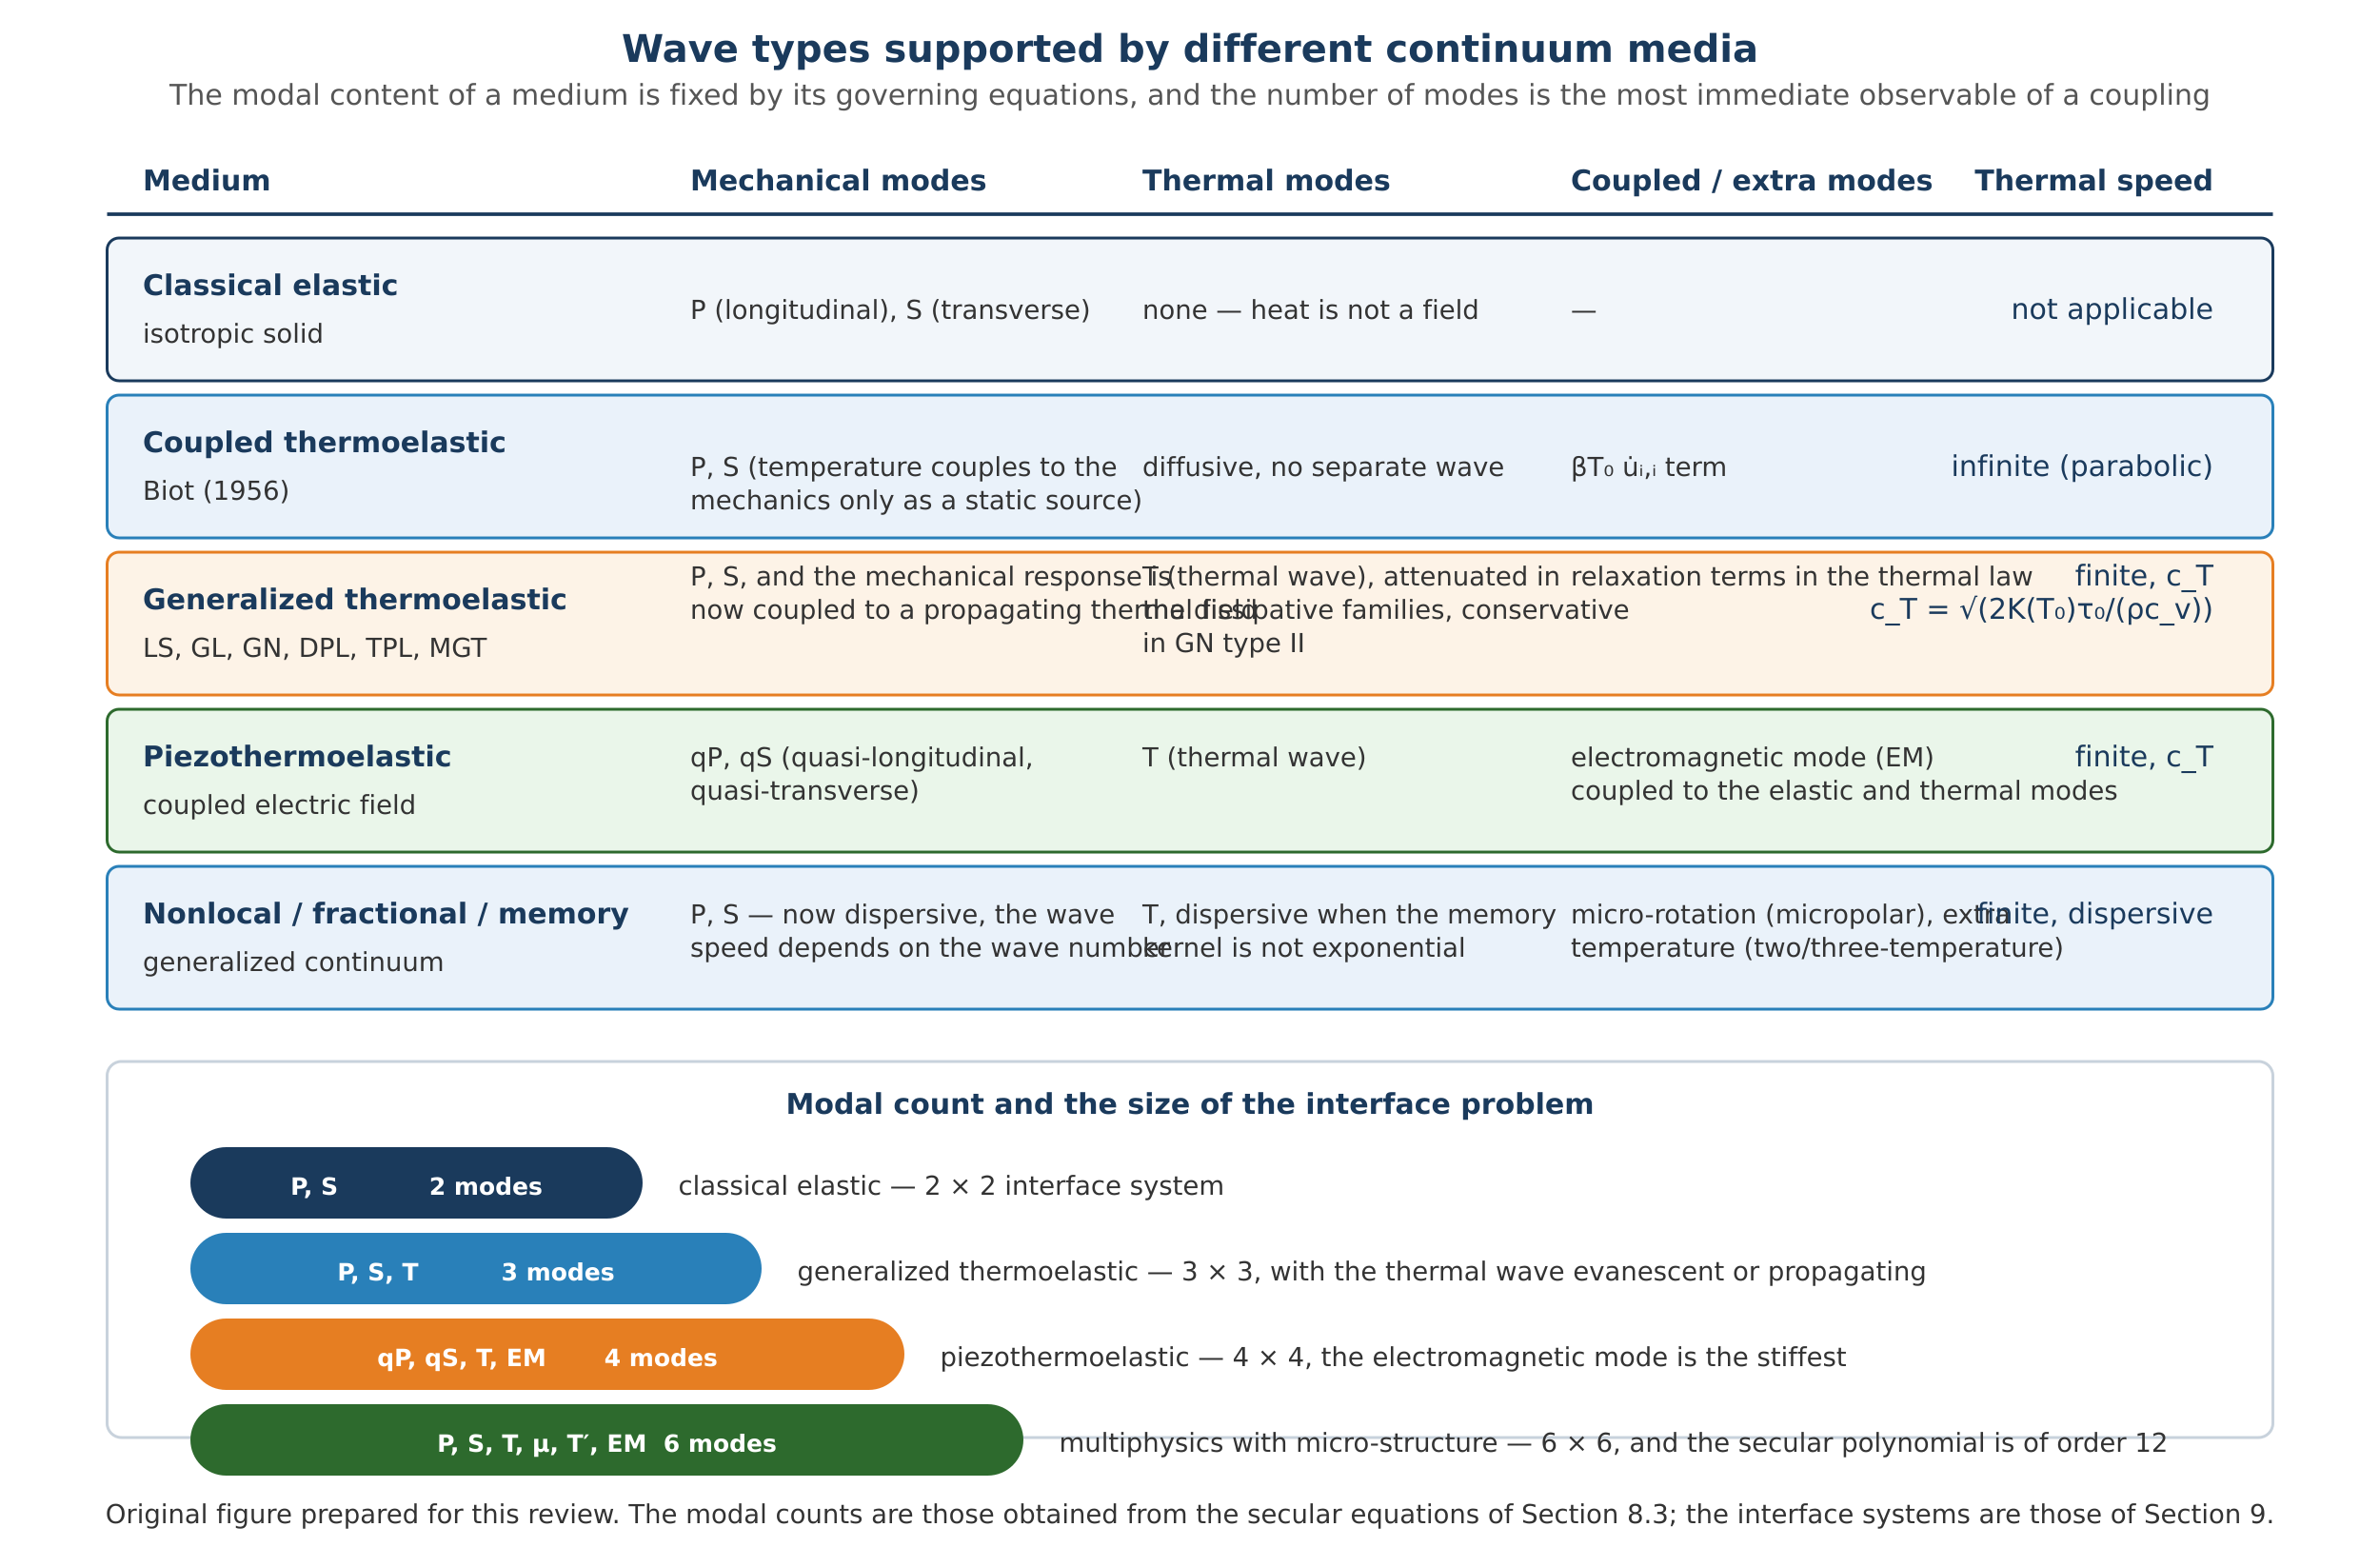
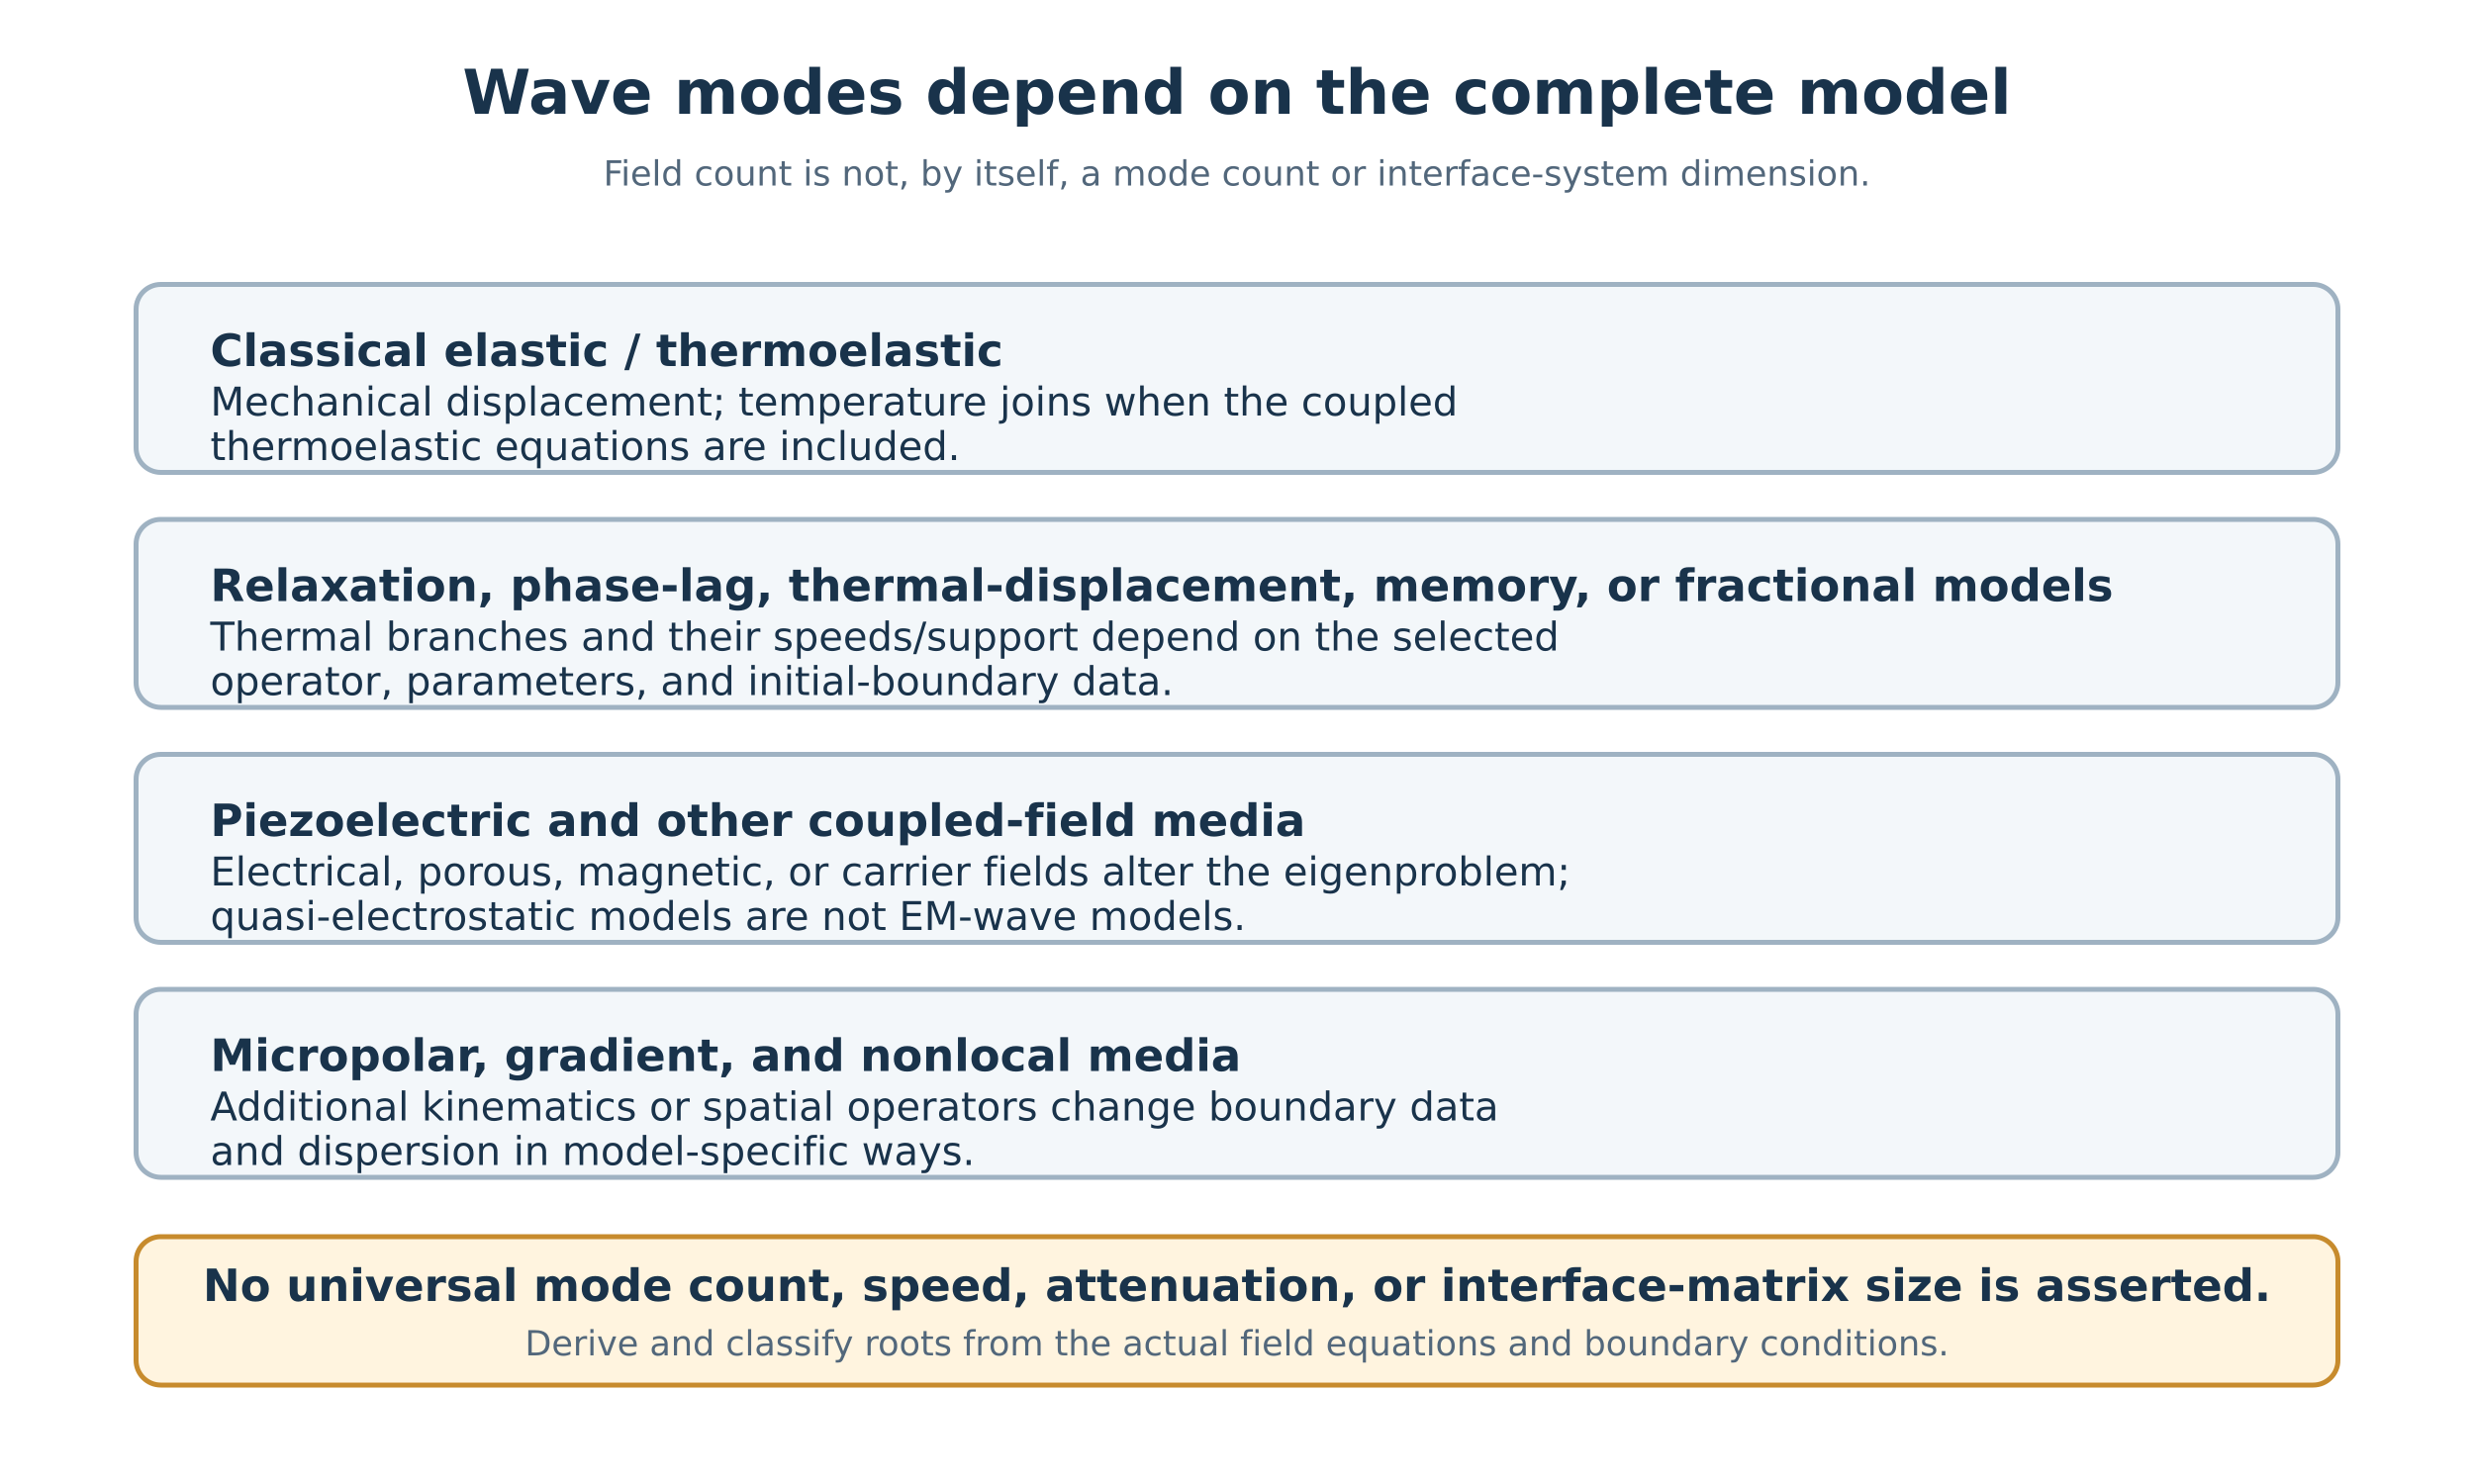
- <svg xmlns="http://www.w3.org/2000/svg" width="1000" height="650" viewBox="0 0 1000 650">
+ <svg xmlns="http://www.w3.org/2000/svg" width="1000" height="600" viewBox="0 0 1000 600" role="img" aria-labelledby="t d">
  <defs>
-     <style>
-       .title { font: 700 16px 'DejaVu Sans', sans-serif; fill: #1a3a5c; }
-       .subtitle { font: 12px 'DejaVu Sans', sans-serif; fill: #555; }
-       .label { font: 11px 'DejaVu Sans', sans-serif; fill: #333; }
-       .math { font: 12px 'DejaVu Sans', monospace; fill: #1a3a5c; }
-       .head { font: 700 12px 'DejaVu Sans', sans-serif; fill: #1a3a5c; }
-       .panel { fill: none; stroke: #c8d2dc; stroke-width: 1.2; }
-       .rowa { fill: #f2f6fa; stroke: #1a3a5c; stroke-width: 1.2; }
-       .rowb { fill: #eaf2fa; stroke: #2980b9; stroke-width: 1.2; }
-       .rowc { fill: #fdf3e7; stroke: #e67e22; stroke-width: 1.2; }
-       .rowd { fill: #eaf6ea; stroke: #2d6a2d; stroke-width: 1.2; }
-       .pill { fill: #1a3a5c; }
-       .pill2 { fill: #2980b9; }
-       .pill3 { fill: #e67e22; }
-       .pill4 { fill: #2d6a2d; }
-       .pilltext { font: 700 10px 'DejaVu Sans', sans-serif; fill: #ffffff; }
-     </style>
+     <style>text{font-family:'DejaVu Sans',Arial,sans-serif;fill:#19334b}.title{font-size:25px;font-weight:700}.head{font-size:18px;font-weight:700}.body{font-size:16px}.note{font-size:14px;fill:#52677b}.card{fill:#f3f7fa;stroke:#9fb2c2;stroke-width:2}.open{fill:#fff4df;stroke:#c78b2d;stroke-width:2}</style>
  </defs>
-   <rect width="1000" height="650" fill="white" />
-   <text x="500" y="26" class="title" text-anchor="middle">Wave types supported by different continuum media</text>
-   <text x="500" y="44" class="subtitle" text-anchor="middle">The modal content of a medium is fixed by its governing equations, and the number of modes is the most immediate observable of a coupling</text>
-   <text x="60" y="80" class="head">Medium</text>
-   <text x="290" y="80" class="head">Mechanical modes</text>
-   <text x="480" y="80" class="head">Thermal modes</text>
-   <text x="660" y="80" class="head">Coupled / extra modes</text>
-   <text x="930" y="80" class="head" text-anchor="end">Thermal speed</text>
-   <line x1="45" y1="90" x2="955" y2="90" stroke="#1a3a5c" stroke-width="1.5" />
-   <rect x="45" y="100" width="910" height="60" rx="5" class="rowa" />
-   <text x="60" y="124" class="head">Classical elastic</text>
-   <text x="60" y="144" class="label" font-size="10">isotropic solid</text>
-   <text x="290" y="134" class="label">P (longitudinal), S (transverse)</text>
-   <text x="480" y="134" class="label" font-size="11">none — heat is not a field</text>
-   <text x="660" y="134" class="label">—</text>
-   <text x="930" y="134" class="math" text-anchor="end">not applicable</text>
-   <rect x="45" y="166" width="910" height="60" rx="5" class="rowb" />
-   <text x="60" y="190" class="head">Coupled thermoelastic</text>
-   <text x="60" y="210" class="label" font-size="10">Biot (1956)</text>
-   <text x="290" y="200" class="label">P, S (temperature couples to the</text>
-   <text x="290" y="214" class="label" font-size="10">mechanics only as a static source)</text>
-   <text x="480" y="200" class="label">diffusive, no separate wave</text>
-   <text x="660" y="200" class="label" font-size="10">βT₀ u̇ᵢ,ᵢ term</text>
-   <text x="930" y="200" class="math" text-anchor="end">infinite (parabolic)</text>
-   <rect x="45" y="232" width="910" height="60" rx="5" class="rowc" />
-   <text x="60" y="256" class="head">Generalized thermoelastic</text>
-   <text x="60" y="276" class="label" font-size="10">LS, GL, GN, DPL, TPL, MGT</text>
-   <text x="290" y="246" class="label">P, S, and the mechanical response is</text>
-   <text x="290" y="260" class="label" font-size="10">now coupled to a propagating thermal field</text>
-   <text x="480" y="246" class="label">T (thermal wave), attenuated in</text>
-   <text x="480" y="260" class="label" font-size="10">the dissipative families, conservative</text>
-   <text x="480" y="274" class="label" font-size="10">in GN type II</text>
-   <text x="660" y="246" class="label" font-size="10">relaxation terms in the thermal law</text>
-   <text x="930" y="246" class="math" text-anchor="end">finite, c_T</text>
-   <text x="930" y="260" class="math" text-anchor="end" font-size="10">c_T = √(2K(T₀)τ₀/(ρc_v))</text>
-   <rect x="45" y="298" width="910" height="60" rx="5" class="rowd" />
-   <text x="60" y="322" class="head">Piezothermoelastic</text>
-   <text x="60" y="342" class="label" font-size="10">coupled electric field</text>
-   <text x="290" y="322" class="label">qP, qS (quasi-longitudinal,</text>
-   <text x="290" y="336" class="label" font-size="10">quasi-transverse)</text>
-   <text x="480" y="322" class="label">T (thermal wave)</text>
-   <text x="660" y="322" class="label" font-size="10">electromagnetic mode (EM)</text>
-   <text x="660" y="336" class="label" font-size="10">coupled to the elastic and thermal modes</text>
-   <text x="930" y="322" class="math" text-anchor="end">finite, c_T</text>
-   <rect x="45" y="364" width="910" height="60" rx="5" class="rowb" />
-   <text x="60" y="388" class="head">Nonlocal / fractional / memory</text>
-   <text x="60" y="408" class="label" font-size="10">generalized continuum</text>
-   <text x="290" y="388" class="label">P, S — now dispersive, the wave</text>
-   <text x="290" y="402" class="label" font-size="10">speed depends on the wave number</text>
-   <text x="480" y="388" class="label">T, dispersive when the memory</text>
-   <text x="480" y="402" class="label" font-size="10">kernel is not exponential</text>
-   <text x="660" y="388" class="label" font-size="10">micro-rotation (micropolar), extra</text>
-   <text x="660" y="402" class="label" font-size="10">temperature (two/three-temperature)</text>
-   <text x="930" y="388" class="math" text-anchor="end">finite, dispersive</text>
-   <rect x="45" y="446" width="910" height="158" rx="6" class="panel" />
-   <text x="500" y="468" class="head" text-anchor="middle">Modal count and the size of the interface problem</text>
-   <rect x="80" y="482" width="190" height="30" rx="15" class="pill" />
-   <text x="175" y="502" class="pilltext" text-anchor="middle">P, S           2 modes</text>
-   <text x="285" y="502" class="label" font-size="10">classical elastic — 2 × 2 interface system</text>
-   <rect x="80" y="518" width="240" height="30" rx="15" class="pill2" />
-   <text x="200" y="538" class="pilltext" text-anchor="middle">P, S, T          3 modes</text>
-   <text x="335" y="538" class="label" font-size="10">generalized thermoelastic — 3 × 3, with the thermal wave evanescent or propagating</text>
-   <rect x="80" y="554" width="300" height="30" rx="15" class="pill3" />
-   <text x="230" y="574" class="pilltext" text-anchor="middle">qP, qS, T, EM       4 modes</text>
-   <text x="395" y="574" class="label" font-size="10">piezothermoelastic — 4 × 4, the electromagnetic mode is the stiffest</text>
-   <rect x="80" y="590" width="350" height="30" rx="15" class="pill4" />
-   <text x="255" y="610" class="pilltext" text-anchor="middle">P, S, T, µ, T′, EM  6 modes</text>
-   <text x="445" y="610" class="label" font-size="10">multiphysics with micro-structure — 6 × 6, and the secular polynomial is of order 12</text>
-   <text x="500" y="640" class="label" text-anchor="middle" font-size="10">Original figure prepared for this review. The modal counts are those obtained from the secular equations of Section 8.3; the interface systems are those of Section 9.</text>
+   <rect width="1000" height="600" fill="white" />
+   <text x="500" y="46" class="title" text-anchor="middle">Wave modes depend on the complete model</text>
+   <text x="500" y="75" class="note" text-anchor="middle">Field count is not, by itself, a mode count or interface-system dimension.</text>
+   <rect x="55" y="115" width="890" height="76" rx="10" class="card" />
+   <text x="85" y="148" class="head">Classical elastic / thermoelastic</text>
+   <text x="85" y="168" class="body">Mechanical displacement; temperature joins when the coupled</text>
+   <text x="85" y="186" class="body">thermoelastic equations are included.</text>
+   <rect x="55" y="210" width="890" height="76" rx="10" class="card" />
+   <text x="85" y="243" class="head">Relaxation, phase-lag, thermal-displacement, memory, or fractional models</text>
+   <text x="85" y="263" class="body">Thermal branches and their speeds/support depend on the selected</text>
+   <text x="85" y="281" class="body">operator, parameters, and initial-boundary data.</text>
+   <rect x="55" y="305" width="890" height="76" rx="10" class="card" />
+   <text x="85" y="338" class="head">Piezoelectric and other coupled-field media</text>
+   <text x="85" y="358" class="body">Electrical, porous, magnetic, or carrier fields alter the eigenproblem;</text>
+   <text x="85" y="376" class="body">quasi-electrostatic models are not EM-wave models.</text>
+   <rect x="55" y="400" width="890" height="76" rx="10" class="card" />
+   <text x="85" y="433" class="head">Micropolar, gradient, and nonlocal media</text>
+   <text x="85" y="453" class="body">Additional kinematics or spatial operators change boundary data</text>
+   <text x="85" y="471" class="body">and dispersion in model-specific ways.</text>
+   <rect x="55" y="500" width="890" height="60" rx="10" class="open" />
+   <text x="500" y="526" class="head" text-anchor="middle">No universal mode count, speed, attenuation, or interface-matrix size is asserted.</text>
+   <text x="500" y="548" class="note" text-anchor="middle">Derive and classify roots from the actual field equations and boundary conditions.</text>
</svg>
